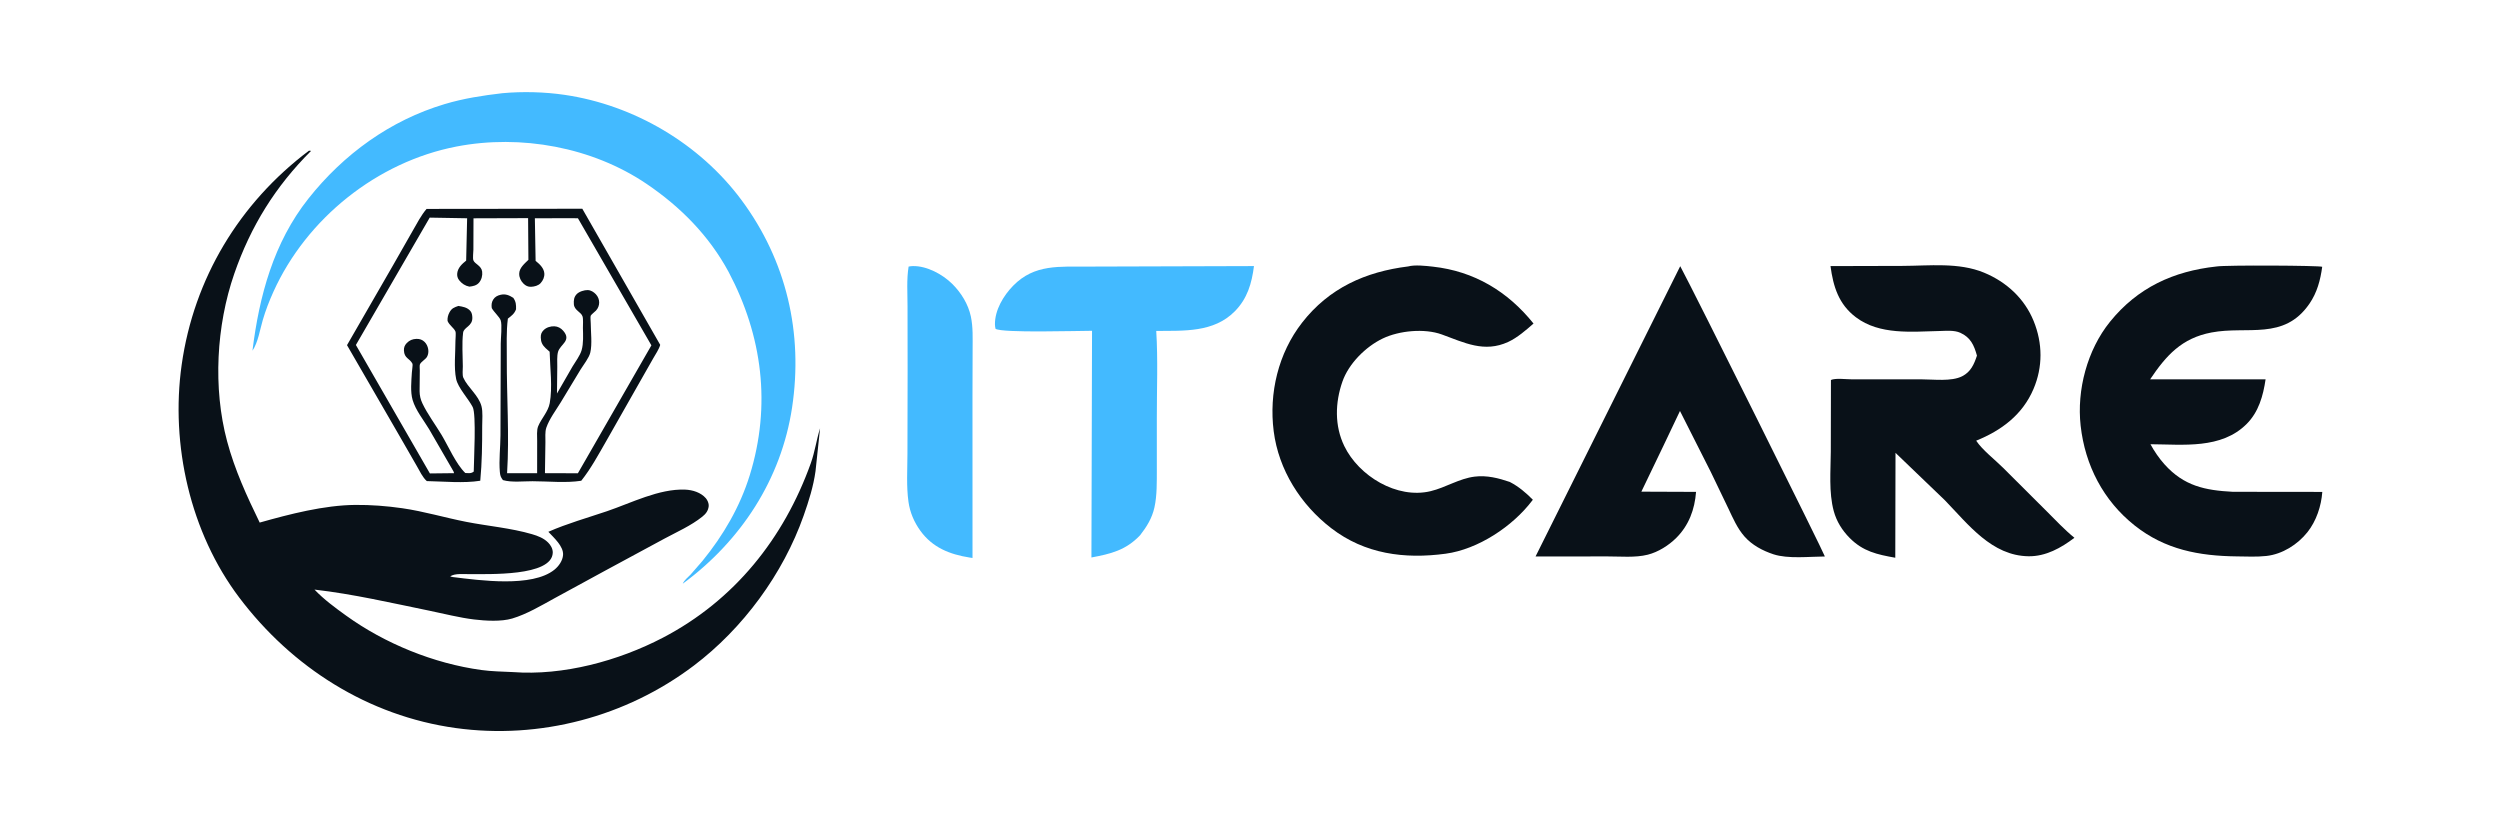
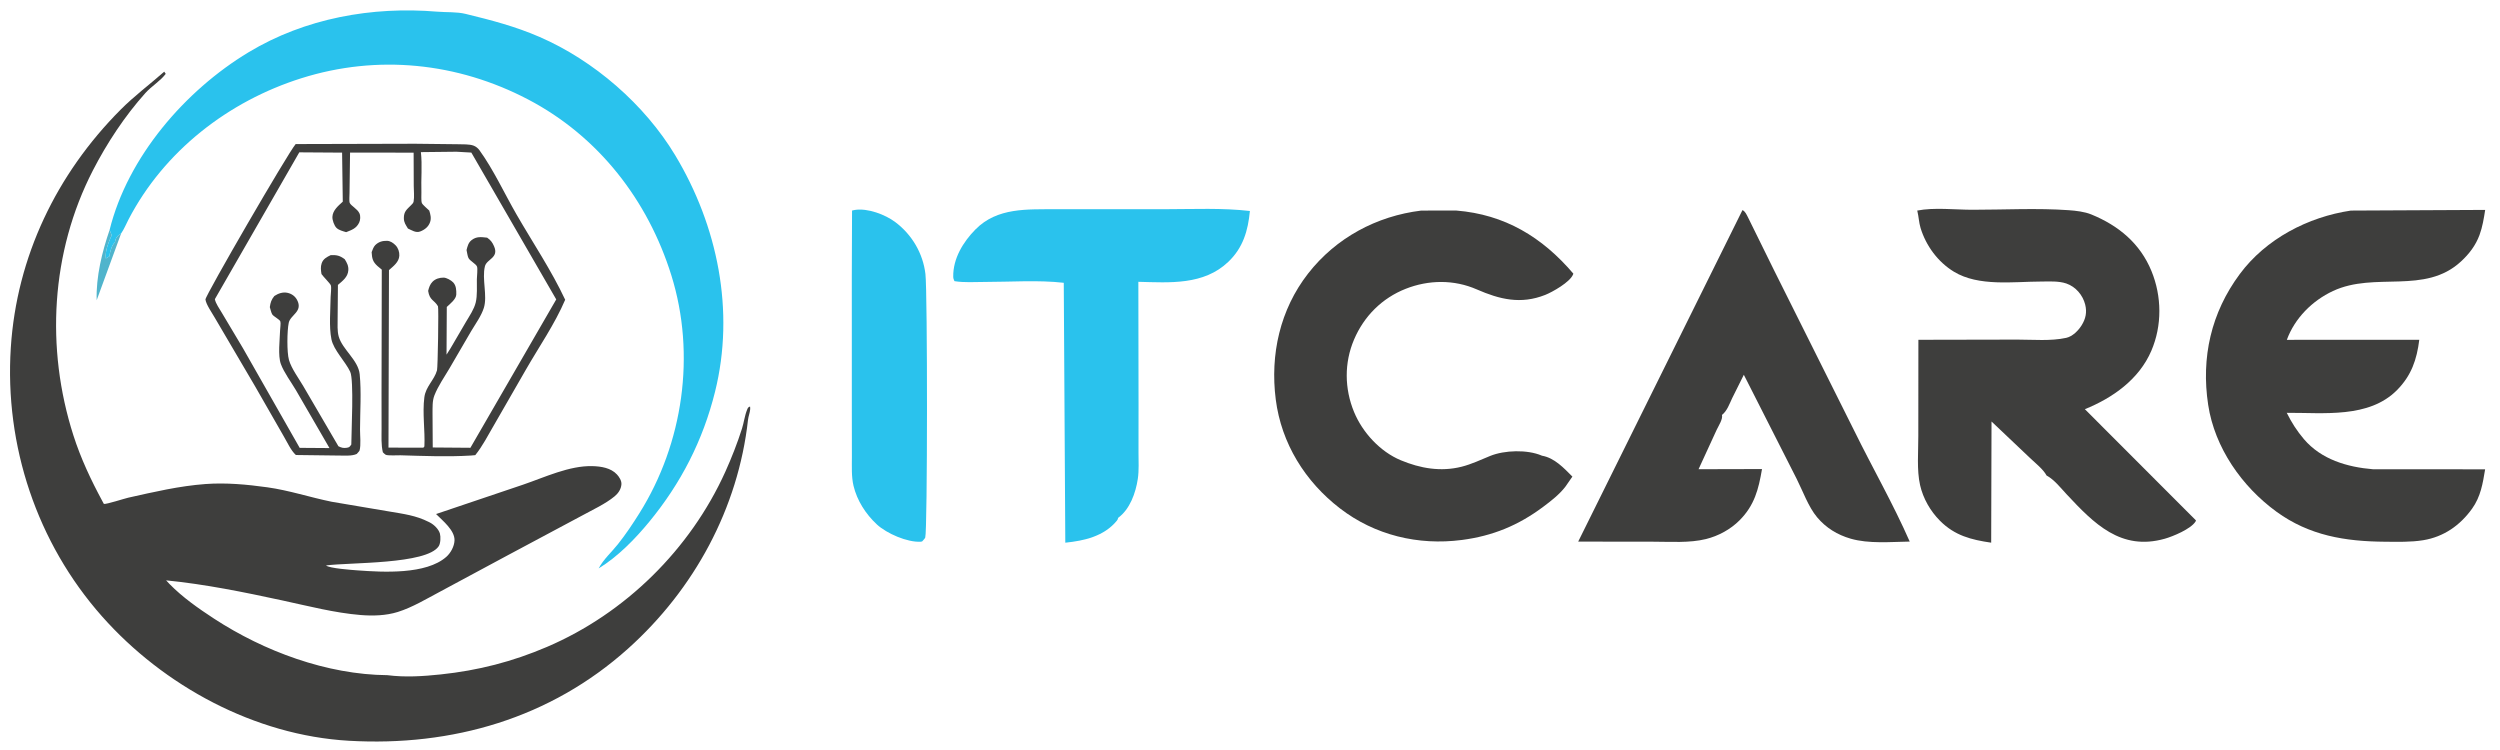
- <svg xmlns="http://www.w3.org/2000/svg" width="938" height="309">
-   <path fill="#091118" d="M160.046 78.385L218.482 78.319L247.712 129.398C247.226 131.095 245.986 132.863 245.115 134.406L239.926 143.537L227.356 165.671C224.493 170.649 221.675 175.879 218.089 180.378C212.349 181.281 205.69 180.571 199.831 180.555C196.348 180.545 191.994 181.085 188.698 180.136C187.854 179.01 187.661 178.433 187.538 177.02C187.159 172.652 187.753 167.797 187.777 163.366L187.883 128.9C187.88 126.889 188.465 121.879 187.848 120.158C187.396 118.896 185.275 117.04 184.506 115.589C184.356 114.442 184.404 113.466 185.023 112.448C185.675 111.378 186.63 110.884 187.795 110.611C189.657 110.175 191.035 110.763 192.592 111.753C193.62 113.246 193.656 114.316 193.619 116.047C193.004 117.721 191.915 118.488 190.555 119.543C189.92 124.41 190.169 129.5 190.149 134.41C190.089 148.691 191.15 163.332 190.257 177.553L201.531 177.544L201.543 165.425C201.556 163.788 201.295 161.437 201.92 159.926C203.149 156.955 205.654 154.521 206.257 151.271C207.347 145.395 206.376 137.98 206.224 131.963L204.717 130.627C203.479 129.45 202.93 128.344 202.899 126.643C202.877 125.441 203.139 124.692 204.003 123.835C205.014 122.834 206.625 122.356 208.03 122.425C209.328 122.489 210.44 123.102 211.287 124.067C214.606 127.851 210.201 129.114 209.365 132.045C208.939 133.538 209.086 136.002 209.092 137.61L208.976 147.652L214.813 137.509C215.908 135.689 217.633 133.419 218.225 131.385C218.951 128.889 218.778 125.638 218.713 123.059C218.684 121.915 218.9 119.73 218.558 118.691C218.015 117.045 215.455 116.45 215.311 114.119C215.221 112.662 215.332 111.435 216.409 110.33C217.327 109.387 219.243 108.801 220.531 108.838C221.701 108.872 222.787 109.571 223.565 110.402C225.199 112.15 225.236 114.772 223.615 116.53C223.147 117.038 221.903 117.926 221.628 118.466C221.457 118.802 221.644 120.785 221.646 121.261C221.663 124.526 222.231 129.17 221.478 132.289C221 134.27 218.961 136.832 217.874 138.578L210.323 151.069C208.541 153.937 206.061 157.292 204.97 160.492C204.447 162.022 204.659 164.216 204.641 165.843L204.465 177.531L216.822 177.572L244.405 129.577L216.836 81.886L212.63 81.868L200.681 81.896L200.96 97.889L201.215 98.092C202.59 99.203 204.086 100.684 204.231 102.542C204.339 103.917 203.764 105.212 202.849 106.221C201.982 107.176 200.5 107.554 199.252 107.604C198.125 107.649 197.228 107.213 196.432 106.431C195.424 105.438 194.782 104.113 194.804 102.694C194.838 100.502 196.807 98.917 198.257 97.491L198.143 81.844L177.656 81.91L177.617 93.679C177.614 94.59 177.317 96.863 177.604 97.648C178.126 99.076 180.627 99.642 180.91 101.929C181.089 103.374 180.682 104.942 179.731 106.055C178.809 107.134 177.446 107.408 176.104 107.548C174.525 107.23 173.32 106.431 172.311 105.188C171.672 104.4 171.435 103.476 171.556 102.497C171.81 100.443 173.366 99.005 174.903 97.784L175.266 81.896L161.228 81.65L133.53 129.437L161.297 177.635L170.343 177.532C170.291 177.026 170.055 176.699 169.804 176.263L161.006 161.043C158.944 157.612 155.962 153.959 154.82 150.099C153.918 147.049 154.341 142.911 154.534 139.747C154.566 139.222 154.915 136.788 154.775 136.506C153.739 134.409 151.672 134.521 151.554 131.484C151.511 130.358 151.842 129.534 152.619 128.719C153.627 127.66 154.822 127.182 156.275 127.146C157.482 127.116 158.475 127.461 159.335 128.319C160.698 129.678 161.207 132.171 160.202 133.9C159.648 134.854 157.95 135.75 157.554 136.71C157.363 137.175 157.519 138.481 157.509 139.059L157.432 146.808C157.457 148.432 157.778 149.85 158.475 151.323C160.396 155.382 163.357 159.307 165.682 163.183C168.26 167.481 171.052 174.064 174.577 177.473C175.846 177.492 176.721 177.749 177.747 176.931C177.776 172.951 178.768 155.452 177.351 152.717C175.713 149.557 171.848 145.513 171.148 142.202C170.25 137.958 170.897 132.235 170.883 127.846C170.88 127.104 171.129 124.963 170.874 124.348C170.343 123.066 168.584 122.047 167.921 120.422C167.833 119.271 168.092 118.25 168.632 117.226C169.464 115.651 170.419 115.327 171.982 114.79C173.64 115.056 175.327 115.327 176.487 116.682C177.052 117.341 177.183 118.263 177.221 119.101C177.37 122.433 174.017 122.711 173.756 124.84C173.263 128.862 173.63 133.398 173.652 137.465C173.657 138.551 173.403 140.767 173.841 141.726C175.528 145.424 179.559 148.298 180.649 152.395C181.222 154.546 180.915 157.642 180.919 159.892C180.93 166.699 180.84 173.594 180.196 180.372C174.034 181.377 166.396 180.63 160.138 180.505C158.543 179.102 157.461 176.712 156.396 174.871L149.56 162.986L130.199 129.499L147.522 99.439L154.917 86.47C156.491 83.733 157.991 80.799 160.046 78.385Z" />
-   <path fill="#43BAFF" d="M340.908 100.024C341.424 99.915 341.949 99.848 342.476 99.836C347.753 99.717 353.641 102.917 357.288 106.521C360.601 109.794 363.29 114.141 364.262 118.729C365.118 122.772 364.925 126.969 364.926 131.079L364.875 148.991L364.886 209.352L363.775 209.185C356.287 208.002 349.851 205.413 345.315 199.133C342.977 195.898 341.421 192.255 340.862 188.296C340.036 182.453 340.463 176.156 340.473 170.259L340.537 139.239L340.506 114.886C340.494 110.03 340.132 104.82 340.908 100.024Z" />
-   <path fill="#43BAFF" d="M408.145 100.024L470.487 99.834C469.664 106.33 468.006 112.039 463.282 116.818C455.369 124.821 444.17 124.069 433.822 124.164C434.498 134.987 434.019 146.175 434.041 157.029L434.045 176.203C434.026 180.796 434.143 185.896 433.145 190.388C432.25 194.412 430.263 197.629 427.767 200.822C422.42 206.449 416.817 207.796 409.505 209.167L409.732 124.11C404.669 124.114 375.95 124.998 373.526 123.371C373.395 122.821 373.309 122.274 373.303 121.707C373.25 116.34 376.492 110.94 380.116 107.224C388.15 98.986 397.623 100.123 408.145 100.024Z" />
-   <path fill="#091118" d="M630.421 99.874C635.244 108.746 684.727 208.184 684.694 208.791C678.888 208.821 670.855 209.763 665.407 207.97C661.334 206.63 657.36 204.52 654.509 201.265C651.818 198.192 650.196 194.4 648.461 190.748L641.913 177.127L630.326 154.202L624.276 166.922L615.839 184.473L636.36 184.554C635.857 191.132 633.667 197.103 628.933 201.819C626.091 204.65 622.147 207.137 618.235 208.121C613.477 209.317 607.955 208.754 603.047 208.767L576.134 208.798L630.421 99.874Z" />
-   <path fill="#43BAFF" d="M188.513 34.965C196.076 34.274 204.299 34.484 211.808 35.584C237.859 39.399 262.527 53.903 278.24 75.101C295.091 97.837 301.398 124.98 297.19 152.897C293.121 179.888 277.975 202.947 256.17 219.009C256.713 217.682 258.12 216.616 259.097 215.591L263.567 210.456C271.406 200.838 277.641 190.17 281.316 178.284C289.4 152.143 286.071 126.026 273.387 102.056C266.053 88.456 255.362 77.642 242.642 69.021C222.214 55.175 195.405 50.324 171.295 54.975C141.562 60.71 115.035 81.907 102.587 109.466C101.028 112.916 99.663 116.424 98.598 120.058C97.537 123.678 96.827 128.484 94.721 131.59C97.266 111.05 102.62 91.064 115.712 74.526C128.904 57.861 146.432 45.139 166.893 39.038C174.015 36.914 181.149 35.824 188.513 34.965Z" />
-   <path fill="#091118" d="M528.355 99.965C530.851 99.275 535.005 99.757 537.611 100.045C553.123 101.759 565.711 109.335 575.378 121.395C572.55 123.874 569.296 126.713 565.871 128.295C556.859 132.456 549.351 128.525 540.961 125.487C534.465 123.135 524.979 124.042 518.811 127C512.389 130.08 506.041 136.414 503.675 143.18C500.925 151.042 500.686 159.735 504.38 167.365C509.813 178.586 524.119 187.338 536.778 184.285C542.482 182.909 547.451 179.548 553.328 178.826C557.855 178.27 562.221 179.376 566.462 180.823C569.817 182.554 572.475 184.836 575.124 187.502L574.889 187.816C567.553 197.516 554.548 206.114 542.394 207.753C526.98 209.832 512.108 207.896 499.476 198.172C488.018 189.352 479.74 176.31 477.892 161.809C476.064 147.47 479.608 132.54 488.55 121.055C498.658 108.074 512.316 101.953 528.355 99.965Z" />
-   <path fill="#091118" d="M831.591 99.988C834.975 99.414 870.497 99.614 871.292 100.103C870.603 105.122 869.388 109.76 866.479 113.985C856.931 127.852 843.263 122.179 829.741 124.748C818.57 126.87 812.76 133.349 806.728 142.324L850.046 142.336C849.139 148.475 847.47 154.532 842.963 159.051C833.431 168.609 819.145 166.749 806.848 166.676C808.301 169.344 810.135 172.02 812.173 174.279C819.445 182.342 827.283 183.969 837.724 184.525L871.329 184.564C870.939 189.888 869.086 195.482 865.742 199.685C862.029 204.351 856.335 207.934 850.348 208.598C846.754 208.997 842.921 208.8 839.298 208.759C825.083 208.595 812.369 206.235 800.938 197.172C789.176 187.845 782.312 174.578 780.656 159.726C779.159 146.294 783.134 131.306 791.665 120.738C802.029 107.9 815.485 101.743 831.591 99.988Z" />
-   <path fill="#091118" d="M686.805 99.839L713.751 99.767C723.838 99.736 734.903 98.358 744.432 102.308C752.817 105.783 759.591 111.982 763.036 120.476C766.418 128.816 766.507 137.664 762.956 145.977C758.829 155.637 750.946 161.508 741.461 165.346C743.777 168.842 748.547 172.504 751.598 175.555L767.867 191.779C771.269 195.161 774.601 198.744 778.319 201.775C773.328 205.589 767.546 208.801 761.1 208.71C747.311 208.516 738.542 196.814 729.744 187.724L711.194 169.913L711.111 209.265C704.314 208.047 699.056 206.933 693.994 201.838C691.188 199.015 689.069 195.62 688.023 191.757C686.112 184.692 686.881 176.637 686.916 169.368L686.969 142.57C688.653 141.792 692.672 142.322 694.72 142.323L720.972 142.329C725.509 142.327 732.18 143.221 736.2 141.174C739.423 139.533 740.665 136.722 741.753 133.433C740.671 129.554 739.377 126.607 735.496 124.854C733.222 123.826 730.211 124.138 727.773 124.193C717.267 124.433 705.217 125.749 696.326 119.029C689.858 114.141 687.841 107.534 686.805 99.839Z" />
-   <path fill="#091118" d="M115.924 56.536L116.724 56.607C103.341 69.94 94.055 84.9 87.897 102.708C81.158 122.197 79.865 145.55 85.202 165.54C88.072 176.293 92.59 186.105 97.438 196.072C108.701 192.893 121.572 189.549 133.3 189.445C139.209 189.393 145.065 189.845 150.913 190.683C159.019 191.845 166.949 194.24 174.986 195.811C183.072 197.392 191.725 198.117 199.609 200.424C201.827 201.073 203.994 201.904 205.656 203.565C206.65 204.559 207.449 205.95 207.395 207.397C207.061 216.388 182.915 215.319 176.57 215.427C174.577 215.461 170.393 214.993 168.942 216.3C169.263 216.394 169.588 216.476 169.921 216.517C179.966 217.738 199.634 220.512 208.02 213.751C209.654 212.433 211.109 210.371 211.261 208.218C211.491 204.969 207.769 201.725 205.742 199.532C212.732 196.443 220.484 194.267 227.73 191.81C236.879 188.707 247.257 183.328 257.046 183.704C259.853 183.811 262.943 184.761 264.844 186.946C265.443 187.633 266.01 188.928 265.913 189.856C265.725 191.667 264.839 192.787 263.466 193.888C259.296 197.231 254.025 199.557 249.336 202.074L227.07 214.103L207.966 224.511C203.037 227.219 197.594 230.456 192.187 232.062C188.021 233.3 182.166 232.939 177.88 232.425C172.388 231.768 166.728 230.287 161.299 229.177C146.83 226.218 132.701 222.914 117.996 221.213C121.491 224.893 125.719 227.988 129.824 230.952C144.41 241.48 162.769 248.951 180.635 251.392C184.489 251.919 188.507 251.977 192.394 252.164C211.293 253.597 232.041 247.963 248.722 239.259C275.517 225.278 294.114 202.019 304.219 173.793C305.763 169.479 306.325 165.036 307.689 160.704L305.984 176.76C305.189 182.517 303.459 187.984 301.533 193.45C293.833 215.307 278.787 235.779 260.302 249.755C234.917 268.949 202.518 277.539 170.951 273.158C138.126 268.603 109.517 250.396 89.748 224.181C71.376 199.821 63.925 166.89 68.164 136.87C72.73 104.525 89.829 76.15 115.924 56.536Z" />
+ <svg xmlns="http://www.w3.org/2000/svg" width="754" height="226">
+   <path fill="#50B4CC" transform="matrix(0.99971 0 0 0.998792 -59.2875 -29.3707)" d="M92.369 98.843L93.014 100.439C92.105 102.419 90.941 105.275 91.23 107.463C91.577 107.226 91.908 107.005 92.289 106.824C92.481 105.568 92.966 103.421 93.99 102.568L94.01 102.37C94.133 101.411 94.565 100.791 95.343 100.225L95.85 99.888L88.472 120.066C88.237 113.048 90.101 105.414 92.369 98.843Z" />
+   <path fill="#3E3E3D" transform="matrix(0.99971 0 0 0.998792 -59.2875 -29.3707)" d="M148.504 72.908L184.535 72.813L197.442 72.96C198.828 73.013 200.923 72.891 202.216 73.395C202.907 73.664 203.522 74.178 203.953 74.774C208.204 80.66 211.507 87.873 215.145 94.185C220.049 102.695 225.648 111.025 229.813 119.922C226.684 127.266 221.849 134.229 217.875 141.175L208.246 157.927C206.467 160.957 204.899 164.095 202.689 166.844L201.308 166.967C194.353 167.39 187.066 167.09 180.094 166.886C179.217 166.861 176.344 167.06 175.646 166.72C175.404 166.602 175.022 166.171 174.807 165.982C174.262 163.696 174.427 161.259 174.42 158.921L174.407 147.989L174.481 110.821L173.195 109.75C171.737 108.44 171.532 107.416 171.424 105.548C171.672 104.894 171.99 103.953 172.491 103.448C173.491 102.439 174.672 102.096 176.071 102.126C177.065 102.147 177.999 102.799 178.66 103.493C179.434 104.304 179.834 105.489 179.776 106.606C179.674 108.544 177.991 109.776 176.654 110.965L176.505 164.569L187.023 164.595L187.34 164.214C187.57 159.338 186.701 154.181 187.327 149.367C187.752 146.103 190.301 144.22 191.148 141.232C191.385 140.397 191.683 122.308 191.438 121.886C190.299 119.921 188.93 120.18 188.472 117.251C188.711 116.238 189.031 115.251 189.782 114.491C190.682 113.579 191.893 113.239 193.137 113.238C193.985 113.237 195.447 114.051 196.039 114.697C196.941 115.682 196.988 117.041 196.961 118.32C196.93 119.749 195.067 121.168 194.094 122.093L194.018 136.496L195.236 134.56L199.91 126.554C200.967 124.755 202.324 122.807 202.819 120.77C203.342 118.617 203.136 115.953 203.168 113.722C203.179 112.889 203.463 110.532 203.212 109.893C202.884 109.059 201.066 108.202 200.63 107.298C200.33 106.674 200.224 105.606 200.056 104.909C200.342 103.796 200.591 102.707 201.525 101.958C203.048 100.736 204.45 100.985 206.267 101.172C207.357 101.926 207.824 102.569 208.347 103.748C209.92 107.292 206.152 107.6 205.599 109.815C204.648 113.635 206.406 118.72 205.28 122.359C204.534 124.767 202.751 127.215 201.452 129.396L194.856 140.729C193.311 143.338 191.469 145.982 190.358 148.806C189.7 150.479 189.816 152.471 189.794 154.255L189.857 164.529L201.223 164.619L227.115 119.821L201.501 75.479L197.017 75.224L186.282 75.343C186.736 79.315 186.294 83.466 186.436 87.475C186.463 88.257 186.318 90.028 186.573 90.707C186.777 91.249 188.331 92.505 188.808 92.993C189.164 94.143 189.465 95.268 189.064 96.452C188.575 97.894 187.439 98.778 186.066 99.306C184.769 99.804 183.541 98.935 182.372 98.415C181.707 97.283 181.149 96.627 181.143 95.268C181.135 93.272 182.011 92.686 183.323 91.358C183.634 91.043 184.001 90.731 184.085 90.274C184.347 88.859 184.127 86.992 184.127 85.537L184.09 75.504L164.913 75.476L164.752 87.662C164.763 88.29 164.585 90.16 164.815 90.675C165.226 91.594 167.139 92.474 167.751 93.844C168.106 94.639 168.033 95.84 167.66 96.62C166.806 98.405 165.437 98.827 163.738 99.51C162.784 99.223 161.544 98.923 160.819 98.218C160.131 97.548 159.543 95.862 159.586 94.896C159.673 92.915 161.372 91.537 162.717 90.304L162.51 75.495L149.596 75.407L124.126 119.741C124.369 121.07 125.533 122.64 126.209 123.821L132.616 134.577L149.714 164.643L158.701 164.707L148.58 147.218C147.15 144.781 144.998 141.946 144.035 139.321C143.104 136.784 143.728 131.89 143.802 129.172C143.82 128.514 144.059 127.069 143.885 126.481C143.7 125.858 141.788 124.965 141.41 124.297C141.089 123.73 140.914 122.785 140.705 122.146C140.902 120.74 141.171 119.903 142.068 118.793C143.251 118.004 144.655 117.509 146.088 117.84C147.321 118.124 148.341 118.861 148.932 119.982C150.783 123.497 146.926 124.466 146.413 126.881C145.906 129.265 145.824 135.779 146.48 138.091C147.214 140.68 149.418 143.64 150.785 145.975L161.399 164.159C162.277 164.586 162.877 164.773 163.864 164.629C164.757 164.499 164.779 164.327 165.29 163.641C165.303 159.883 166.121 144.16 164.956 141.667C163.504 138.561 159.946 135.122 159.291 131.843C158.521 127.983 159.003 123.099 159.053 119.109C159.064 118.243 159.351 116.333 159.11 115.562C158.947 115.043 156.777 112.892 156.295 112.16C156.112 111.045 155.977 110.005 156.35 108.912C156.805 107.58 157.863 107.037 159.06 106.455C160.909 106.371 161.801 106.574 163.304 107.679C163.976 108.745 164.483 109.716 164.392 111.013C164.248 113.069 162.699 114.191 161.253 115.436L161.163 125.551C161.162 127.267 161.024 129.347 161.483 130.996C162.584 134.948 167.399 138.135 167.822 142.437C168.351 147.808 167.936 153.687 167.92 159.108C167.915 160.854 168.242 163.801 167.778 165.44C167.71 165.68 167.112 166.259 166.927 166.486C165.419 167.179 163.215 166.946 161.557 166.966L148.565 166.802C147.074 165.462 145.95 162.913 144.917 161.174L136.218 145.986L124.124 125.381C123.33 123.961 121.479 121.377 121.286 119.839C121.156 118.8 146.186 75.589 148.504 72.908Z" />
+   <path fill="#2AC2ED" transform="matrix(0.99971 0 0 0.998792 -59.2875 -29.3707)" d="M316.357 92.987L317.204 92.8C321.043 92.194 326.346 94.174 329.411 96.48C334.432 100.257 337.749 105.885 338.495 112.13C339.137 117.497 339.13 189.839 338.436 191.731C338.317 192.055 337.73 192.613 337.493 192.908L337.074 192.982C333.041 193.237 326.759 190.48 323.843 187.767C320.501 184.658 317.875 180.583 316.803 176.113C316.142 173.352 316.314 170.233 316.309 167.405L316.292 154.382L316.283 112.679L316.357 92.987Z" />
+   <path fill="#2AC2ED" transform="matrix(0.99971 0 0 0.998792 -59.2875 -29.3707)" d="M377.907 92.567L411.112 92.576C419.499 92.567 428.043 92.156 436.386 93.117C435.813 99.051 434.34 104.199 429.872 108.467C422.448 115.557 412.209 114.747 402.732 114.504L402.788 151.866L402.776 165.963C402.77 168.599 402.96 171.423 402.565 174.031C401.926 178.243 400.197 183.169 396.636 185.773C396.539 186.176 396.497 186.332 396.231 186.656C392.355 191.368 386.395 192.695 380.693 193.281L380.229 114.798C372.478 113.92 364.137 114.541 356.322 114.544C353.362 114.545 350.173 114.79 347.252 114.305C347.01 113.845 346.89 113.436 346.883 112.915C346.813 107.472 349.881 102.443 353.59 98.687C360.226 91.967 369.251 92.671 377.907 92.567Z" />
+   <path fill="#2AC2ED" transform="matrix(0.99971 0 0 0.998792 -59.2875 -29.3707)" d="M92.369 98.843C97.83 76.792 115.149 56.748 134.271 45.205C151.352 34.895 171.547 31.282 191.24 32.932C194.056 33.168 197.044 32.936 199.797 33.608C207.52 35.495 214.723 37.362 222.077 40.555C238.486 47.679 253.784 60.948 263.017 76.312C275.803 97.591 281.086 123.297 275.02 147.72C271.368 162.419 264.742 175.333 255.162 186.98C250.877 192.189 245.678 197.521 239.908 201.047C241.33 198.335 243.828 196.121 245.728 193.727C248.087 190.753 250.218 187.56 252.23 184.343C265.431 163.234 269.275 136.447 261.857 112.588C254.788 89.855 239.835 70.534 218.569 59.407C197.3 48.277 173.195 45.784 150.234 53.026C128.213 59.971 108.803 75.019 98.071 95.691C97.368 97.045 96.72 98.649 95.85 99.888L95.343 100.225C94.565 100.791 94.133 101.411 94.01 102.37L93.99 102.568C92.966 103.421 92.481 105.568 92.289 106.824C91.908 107.005 91.577 107.226 91.23 107.463C90.941 105.275 92.105 102.419 93.014 100.439L92.369 98.843Z" />
+   <path fill="#3E3E3D" transform="matrix(0.99971 0 0 0.998792 -59.2875 -29.3707)" d="M584.983 92.85C585.84 93.209 586.274 94.333 586.69 95.116L594.553 111.089L618.733 159.529C624.207 170.677 630.459 181.566 635.443 192.941C629.736 193.03 623.135 193.661 617.639 192.07C613.628 190.909 610.195 188.815 607.509 185.607C604.848 182.428 603.209 177.704 601.334 174.005L585.397 142.577L581.882 149.634C581.058 151.381 580.348 153.483 578.803 154.705C579.122 155.956 577.768 157.988 577.218 159.161L571.737 171.093L590.882 171.044C589.832 177.164 588.63 181.977 584.108 186.522C581.378 189.267 577.717 191.253 573.971 192.182C568.979 193.42 563.237 192.978 558.125 192.98L535.426 192.951L584.983 92.85Z" />
+   <path fill="#3E3E3D" transform="matrix(0.99971 0 0 0.998792 -59.2875 -29.3707)" d="M488.08 92.992L498.634 92.981C513.258 94.166 524.537 100.964 533.964 112.036L533.889 112.255C532.995 114.593 527.623 117.608 525.473 118.459C518.113 121.375 511.754 119.825 504.829 116.794C497.964 113.79 490.316 113.878 483.374 116.62C476.245 119.436 470.805 124.881 467.802 131.943C464.815 138.967 464.91 146.758 467.797 153.788C470.345 159.992 475.672 165.791 481.904 168.388C487.783 170.839 493.95 171.928 500.235 170.343C503.261 169.58 506.001 168.252 508.875 167.083C513.204 165.322 520.061 165.125 524.371 166.957L524.5 167.013C528.252 167.651 531.124 170.754 533.677 173.321L531.563 176.367C529.773 178.704 527.25 180.664 524.896 182.426C517.369 188.063 509.639 191.244 500.309 192.46C487.156 194.175 474.055 191.019 463.528 182.899C453.039 174.808 445.879 163.298 444.185 150.041C442.451 136.472 445.469 122.885 453.944 112.004C462.341 101.223 474.604 94.637 488.08 92.992Z" />
+   <path fill="#3E3E3D" transform="matrix(0.99971 0 0 0.998792 -59.2875 -29.3707)" d="M768.53 92.993L809.05 92.79C808.661 95.326 808.233 97.953 807.344 100.368C806.183 103.524 804.21 106.092 801.761 108.356C790.799 118.488 775.852 111.343 763.144 117.276C756.886 120.198 751.6 125.493 749.217 132.025L789.171 132.01C788.426 137.989 786.797 142.796 782.468 147.182C773.966 155.794 760.284 153.995 749.192 154.066C750.626 156.97 752.264 159.532 754.362 162.003C759.59 168.16 767.462 170.463 775.203 171.103L809.036 171.122C808.334 175.403 807.696 179.387 805.101 183.006C801.476 188.063 796.56 191.51 790.359 192.53C786.619 193.145 782.575 193.016 778.794 192.989C766.799 192.903 756.005 191.134 746.113 183.944C735.672 176.356 727.442 164.578 725.484 151.66C723.312 137.333 726.377 123.82 735.009 112.175C742.914 101.51 755.608 94.923 768.53 92.993Z" />
+   <path fill="#3E3E3D" transform="matrix(0.99971 0 0 0.998792 -59.2875 -29.3707)" d="M637.706 92.992C642.745 91.987 649.154 92.748 654.373 92.748C663.93 92.748 673.892 92.202 683.401 92.877C685.597 93.033 688.182 93.326 690.222 94.159C698.424 97.51 704.953 102.888 708.383 111.272C711.512 118.918 711.605 127.702 708.339 135.324C704.646 143.947 696.707 149.556 688.283 152.965L721.803 186.558C721.775 186.643 721.734 186.788 721.683 186.871C720.291 189.136 714.857 191.386 712.393 192.084C699.121 195.845 691 187.462 682.772 178.658C681.034 176.798 679.076 174.274 676.841 173.06L676.737 173.005C675.699 171.053 673.282 169.213 671.693 167.665L660.122 156.686L660.021 193.275C653.999 192.398 649.013 191.134 644.574 186.663C641.663 183.731 639.485 179.938 638.568 175.892C637.536 171.34 638.057 165.779 638.034 161.089L638.059 132.013L667.932 131.953C672.727 131.956 677.983 132.447 682.653 131.427C684.57 131.008 686.328 129.221 687.325 127.608C688.548 125.63 688.949 123.678 688.383 121.392C687.671 118.517 685.512 115.98 682.693 115.013C680.363 114.214 677.554 114.415 675.114 114.421C666.7 114.442 656.241 115.99 648.784 111.458C643.944 108.517 640.347 103.611 638.709 98.228C638.212 96.595 638.17 94.869 637.761 93.212L637.706 92.992Z" />
+   <path fill="#3E3E3D" transform="matrix(0.99971 0 0 0.998792 -59.2875 -29.3707)" d="M108.85 51.049L109.301 51.71C107.606 53.934 105.022 55.423 103.142 57.523C96.962 64.428 91.559 72.634 87.331 80.858C74.628 105.564 73.042 134.586 81.444 160.862C83.682 167.86 86.75 174.364 90.233 180.818C90.272 180.889 90.636 181.571 90.642 181.573C91.322 181.74 96.902 179.935 97.972 179.696C105.722 177.964 113.381 176.151 121.322 175.566C127.509 175.111 133.793 175.697 139.921 176.549C146.5 177.464 152.853 179.586 159.347 180.915L176.795 183.867C181.037 184.595 184.755 185.038 188.632 187.004L189.075 187.229C190.253 187.856 191.649 189.205 192.02 190.525C192.291 191.491 192.228 193.482 191.664 194.339C188.028 199.877 164.719 199.194 157.664 200.153C158.576 201.029 165.641 201.525 167.151 201.637C174.928 202.211 187.84 202.936 193.94 197.566C195.278 196.388 196.369 194.383 196.426 192.582C196.524 189.544 192.834 186.626 190.857 184.628L217.097 175.763C223.609 173.542 231.074 169.971 238.036 170.16C240.625 170.231 243.583 170.672 245.442 172.69C246.129 173.436 246.847 174.573 246.784 175.613C246.694 177.094 245.843 178.35 244.73 179.274C241.95 181.58 238.142 183.313 234.982 185.05L212.319 197.167L192.121 208.035C188.047 210.191 183.712 212.826 179.303 214.2C175.722 215.317 171.807 215.421 168.087 215.12C160.277 214.487 152.167 212.375 144.497 210.718C132.889 208.21 121.236 205.824 109.417 204.652L110.465 205.776C114.375 209.768 119.174 213.139 123.833 216.184C138.987 226.087 157.918 233.128 176.19 233.285C181.494 233.978 186.966 233.619 192.273 233.058C203.561 231.865 213.883 229.218 224.327 224.746C247.938 214.637 267.553 195.274 278.129 171.853C280.017 167.67 281.771 163.183 283.159 158.812C283.736 156.993 283.971 154.892 284.688 153.156C284.945 152.533 284.965 152.407 285.584 152.155C285.625 152.422 285.649 152.695 285.628 152.966C285.548 154.016 285.089 155.101 284.968 156.194C282.008 182.902 268.735 207.335 248.818 225.235C225.342 246.333 195.712 254.882 164.536 253.089C136.216 251.46 108.677 236.556 90.061 215.504C70.431 193.307 60.663 163.929 62.564 134.399C64.335 106.898 76.375 81.941 95.706 62.507C99.806 58.384 104.492 54.891 108.85 51.049Z" />
</svg>
